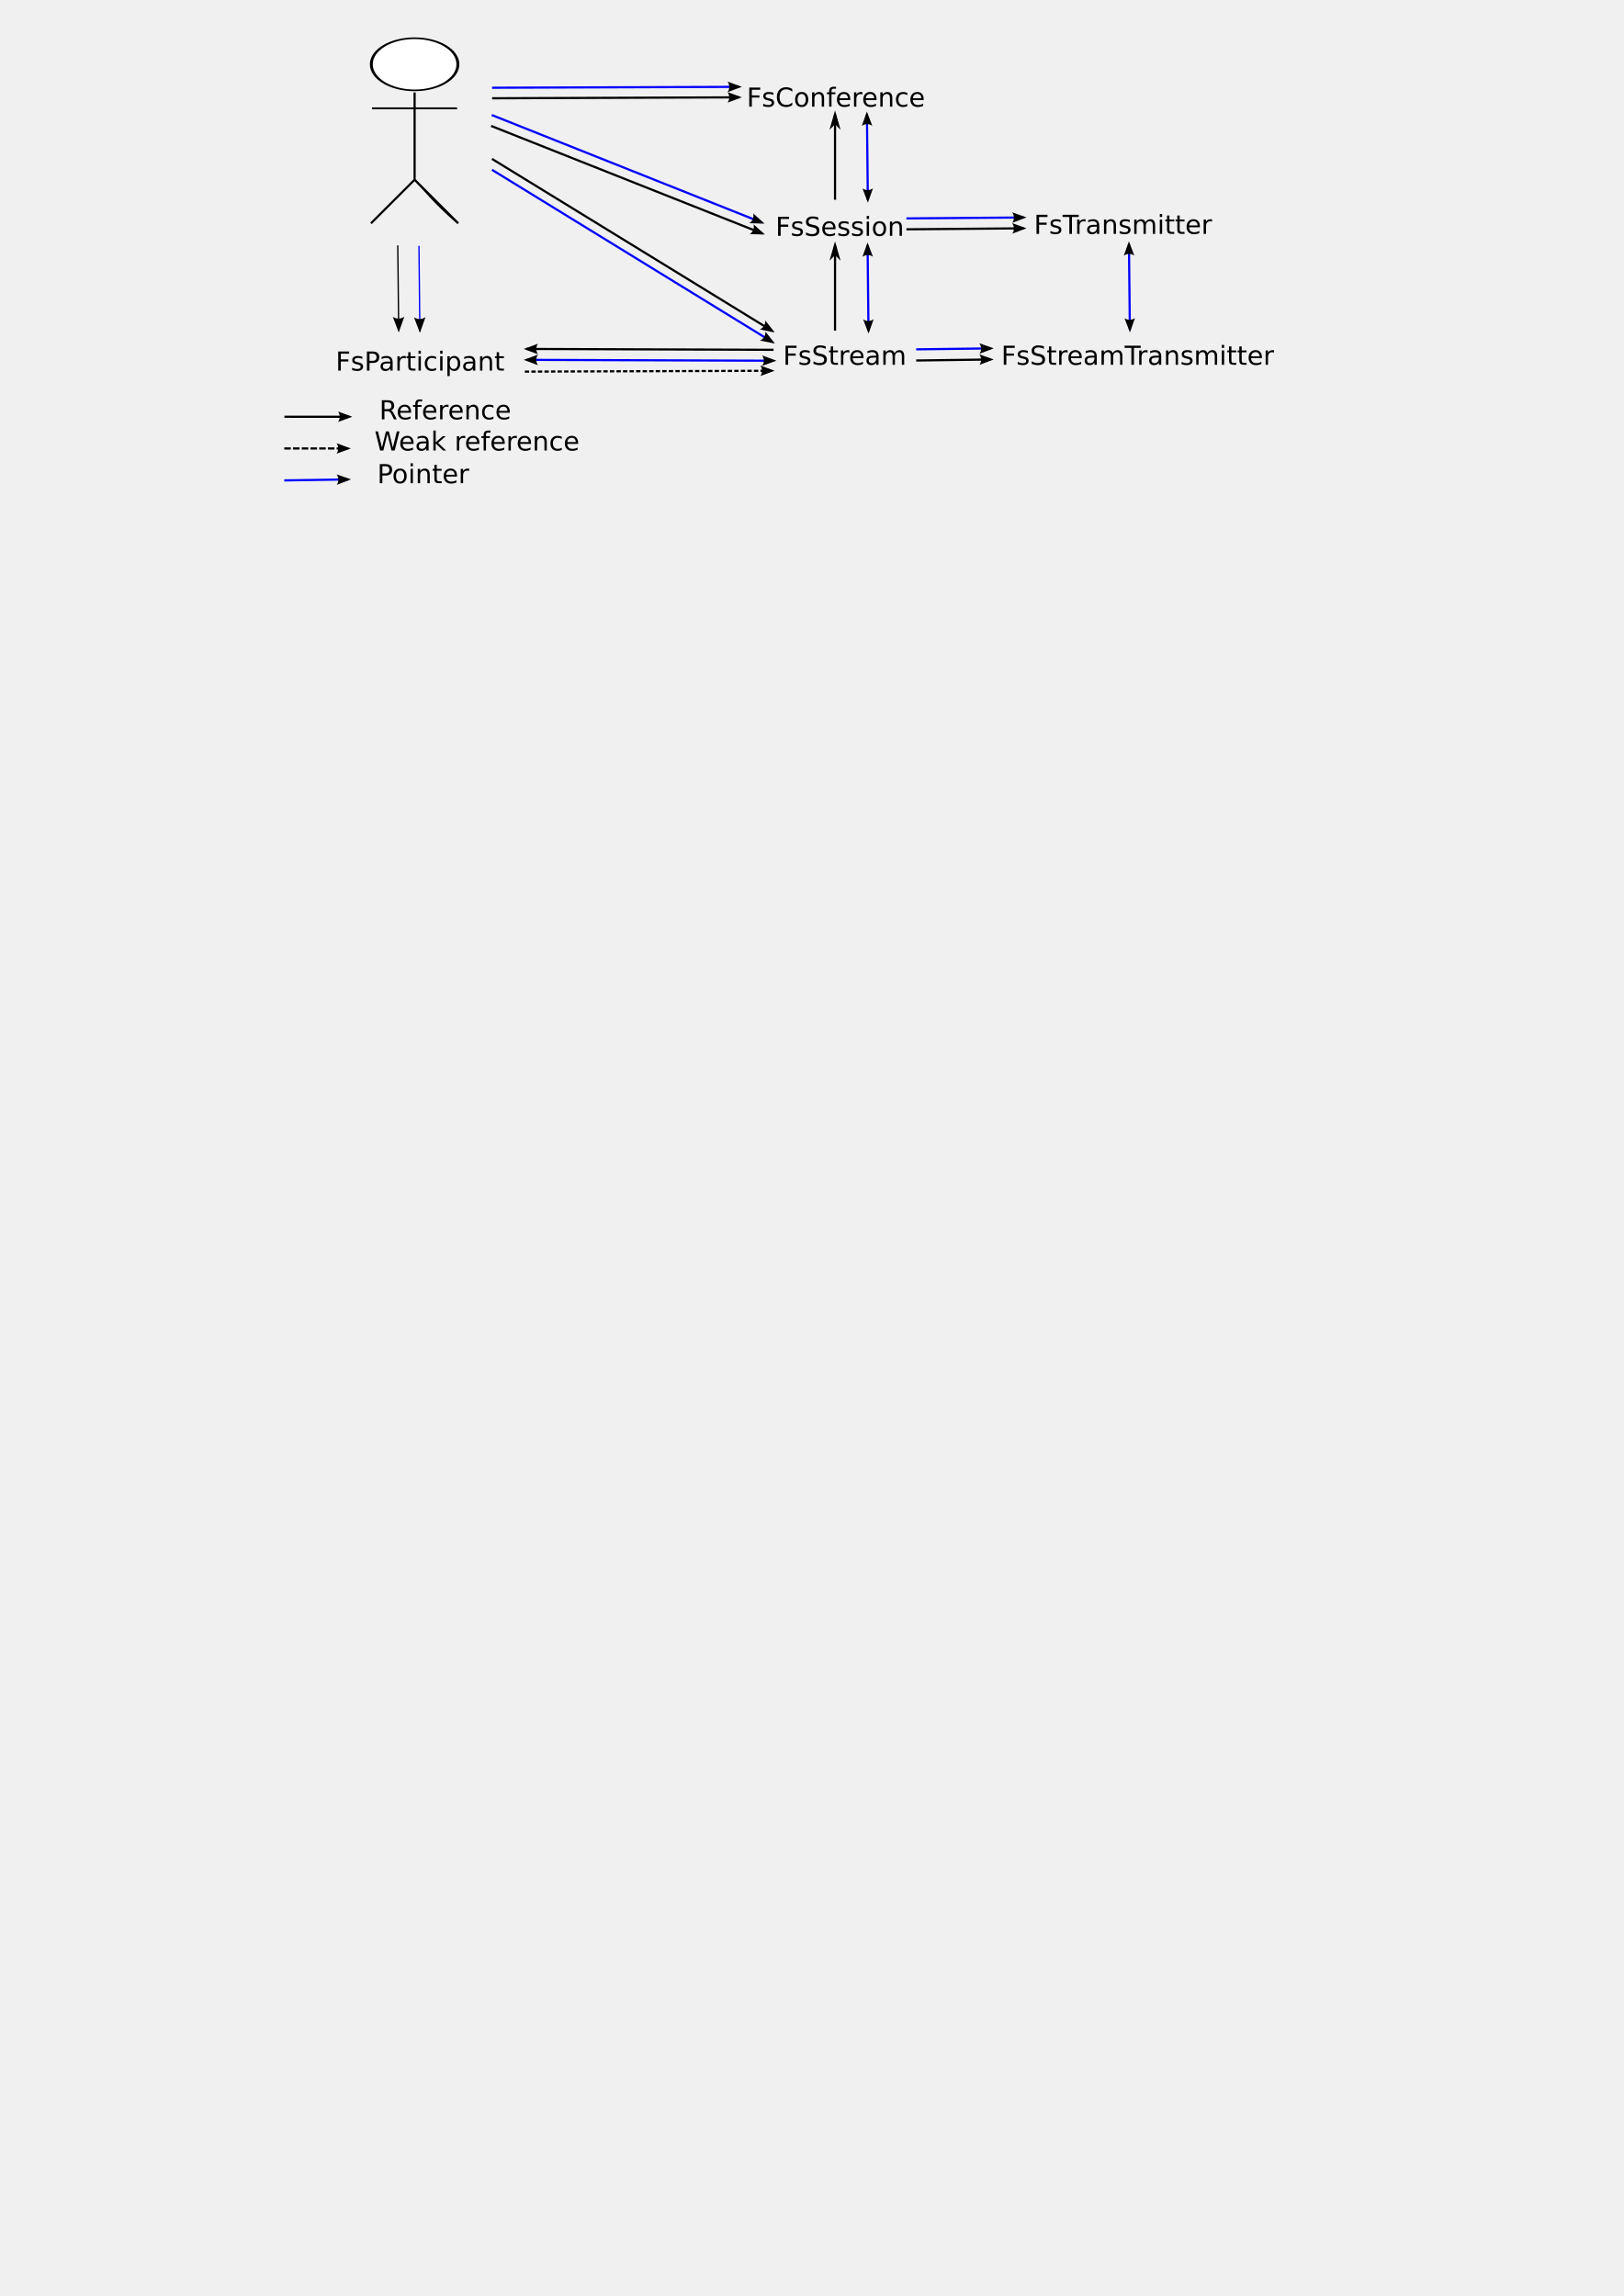
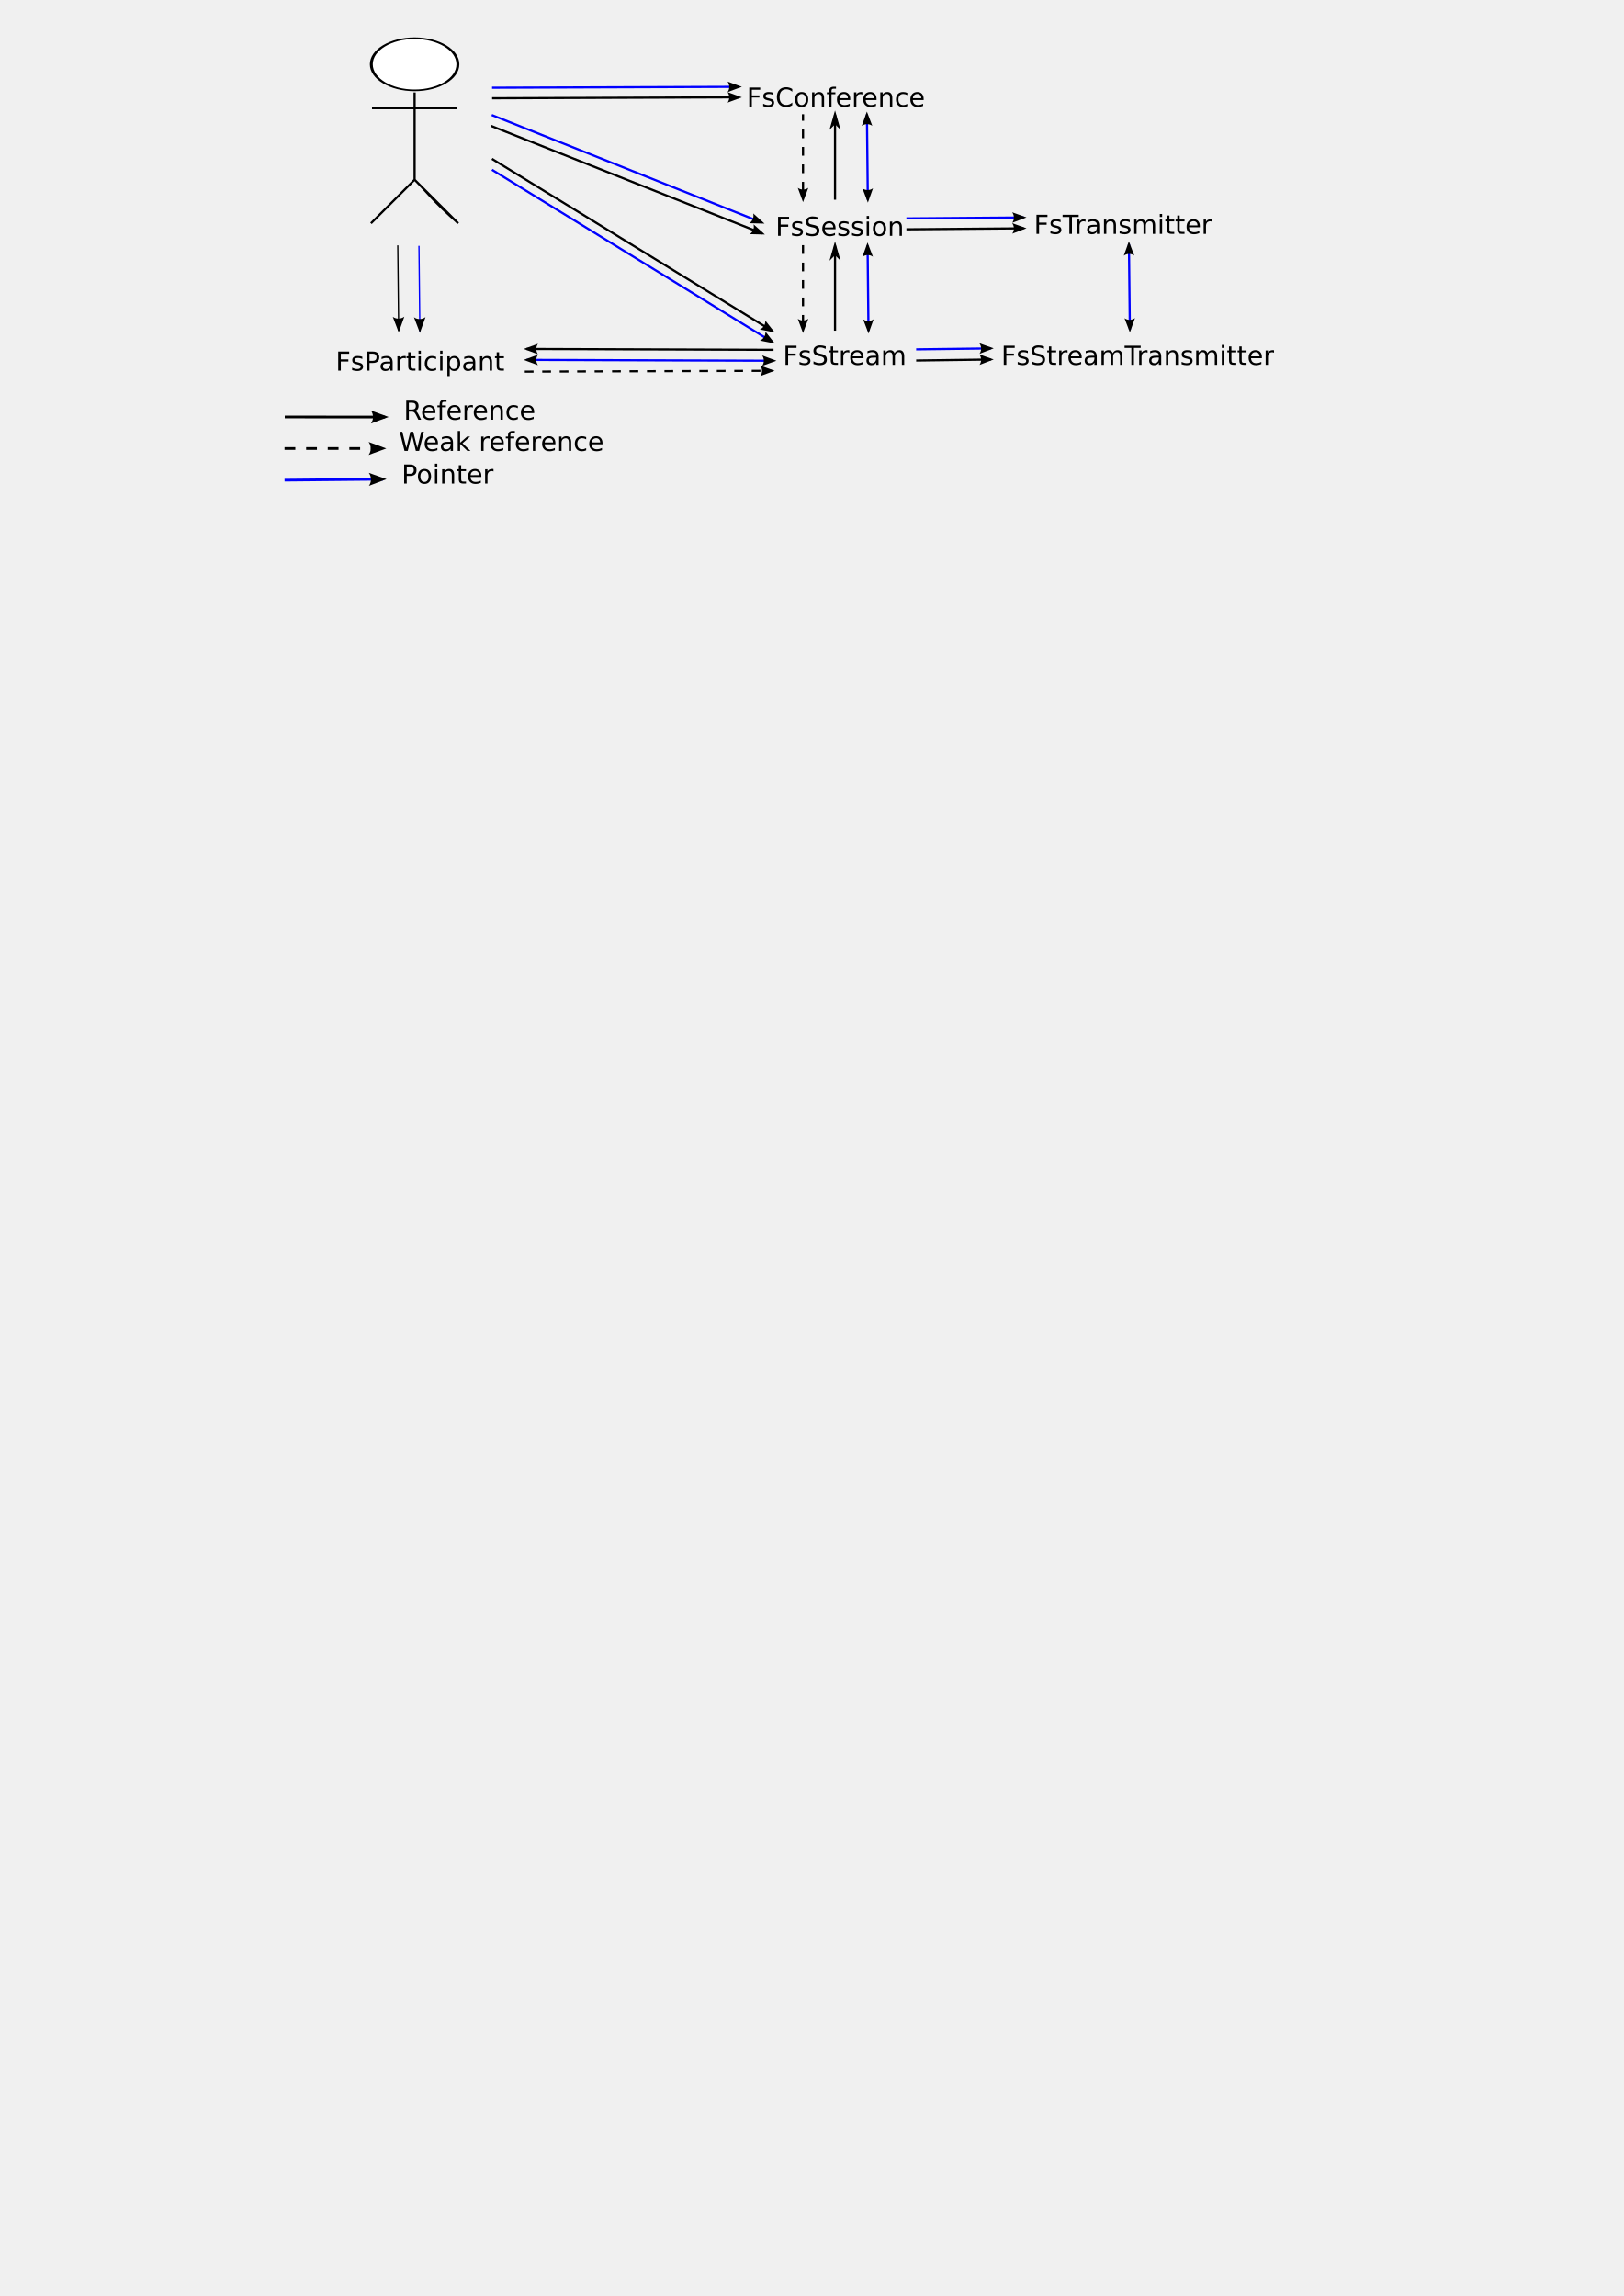
<svg xmlns="http://www.w3.org/2000/svg" xmlns:xlink="http://www.w3.org/1999/xlink" width="744.094" height="1052.362" id="svg2">
  <defs id="defs4">
    <marker orient="auto" refY="0.0" refX="0.0" id="Arrow1Mstart" style="overflow:visible">
      <path id="path3203" d="M 0.0,0.0 L 5.0,-5.0 L -12.5,0.0 L 5.0,5.0 L 0.0,0.0 z " style="fill-rule:evenodd;stroke:#000000;stroke-width:1.0pt;marker-start:none" transform="scale(0.4) translate(10,0)" />
    </marker>
    <marker orient="auto" refY="0.0" refX="0.0" id="Arrow2Mstart" style="overflow:visible">
      <path id="path3230" style="font-size:12.0;fill-rule:evenodd;stroke-width:0.625;stroke-linejoin:round" d="M 8.719,4.034 L -2.207,0.016 L 8.719,-4.002 C 6.973,-1.63 6.983,1.616 8.719,4.034 z " transform="scale(0.6) translate(0,0)" />
    </marker>
    <marker orient="auto" refY="0.0" refX="0.0" id="Arrow2Lstart" style="overflow:visible">
      <path id="path3224" style="font-size:12.0;fill-rule:evenodd;stroke-width:0.625;stroke-linejoin:round" d="M 8.719,4.034 L -2.207,0.016 L 8.719,-4.002 C 6.973,-1.63 6.983,1.616 8.719,4.034 z " transform="scale(1.1) translate(1,0)" />
    </marker>
    <marker orient="auto" refY="0.0" refX="0.0" id="Arrow2Mend" style="overflow:visible;">
      <path id="path3233" style="font-size:12.0;fill-rule:evenodd;stroke-width:0.625;stroke-linejoin:round;" d="M 8.719,4.034 L -2.207,0.016 L 8.719,-4.002 C 6.973,-1.63 6.983,1.616 8.719,4.034 z " transform="scale(0.6) rotate(180) translate(0,0)" />
    </marker>
    <marker orient="auto" refY="0.0" refX="0.0" id="Arrow2Lend" style="overflow:visible;">
      <path id="path3227" style="font-size:12.0;fill-rule:evenodd;stroke-width:0.625;stroke-linejoin:round;" d="M 8.719,4.034 L -2.207,0.016 L 8.719,-4.002 C 6.973,-1.63 6.983,1.616 8.719,4.034 z " transform="scale(1.1) rotate(180) translate(1,0)" />
    </marker>
    <linearGradient id="linearGradient3156">
      <stop style="stop-color:#ffffff;stop-opacity:1;" offset="0" id="stop3158" />
      <stop style="stop-color:#ffffff;stop-opacity:0;" offset="1" id="stop3160" />
    </linearGradient>
    <linearGradient id="linearGradient3138">
      <stop style="stop-color:#ffffff;stop-opacity:1;" offset="0" id="stop3140" />
      <stop style="stop-color:#ffffff;stop-opacity:0;" offset="1" id="stop3142" />
    </linearGradient>
    <linearGradient xlink:href="#linearGradient3138" id="linearGradient3175" gradientUnits="userSpaceOnUse" x1="305.714" y1="458.076" x2="307.143" y2="612.362" />
    <linearGradient xlink:href="#linearGradient3156" id="linearGradient3177" gradientUnits="userSpaceOnUse" gradientTransform="matrix(0,0,0,0.6239273,310.283,170.4998)" x1="260" y1="720.934" x2="308.571" y2="638.576" />
  </defs>
  <g id="layer2" style="display:none">
    <rect style="opacity:1;fill:#ffffff;fill-opacity:1;fill-rule:evenodd;stroke:#ffffff;stroke-width:1;stroke-linecap:butt;stroke-linejoin:round;stroke-miterlimit:4;stroke-dasharray:1, 1;stroke-dashoffset:0;stroke-opacity:0" id="rect2213" width="334.704" height="160.694" x="90.296" y="71.668" />
    <rect style="opacity:1;fill:#ffffff;fill-opacity:1;fill-rule:evenodd;stroke:#ffffff;stroke-width:1;stroke-linecap:butt;stroke-linejoin:round;stroke-miterlimit:4;stroke-dasharray:1, 1;stroke-dashoffset:0;stroke-opacity:1" id="rect2215" width="330" height="230" x="100" y="12.362" />
  </g>
  <g id="layer1" style="display:inline">
    <g id="g3168" transform="matrix(0.5669567,0,0,0.3257829,14.08295,-107.8822)">
      <path transform="matrix(0.7423474,0,0,0.7335457,82.27635,122.2627)" d="M 354.286 408.076 A 47.143 50 0 1 1  260,408.076 A 47.143 50 0 1 1  354.286 408.076 z" id="path3136" style="opacity:1;fill:url(#linearGradient3175);fill-opacity:1;fill-rule:evenodd;stroke:#000000;stroke-width:3.153;stroke-linecap:butt;stroke-linejoin:round;stroke-miterlimit:4;stroke-dasharray:none;stroke-opacity:1" />
      <path id="path3150" d="M 310.283,456.866 L 310.283,568.613" style="fill:url(#linearGradient3177);fill-opacity:1;fill-rule:evenodd;stroke:#000000;stroke-width:0px;stroke-linecap:butt;stroke-linejoin:miter;stroke-opacity:1;display:inline" />
      <path id="path3152" d="M 275.845,483.567 L 344.618,483.567" style="fill:none;fill-rule:evenodd;stroke:#000000;stroke-width:2.636px;stroke-linecap:butt;stroke-linejoin:miter;stroke-opacity:1" />
      <path style="fill:none;fill-rule:evenodd;stroke:#000000;stroke-width:1px;stroke-linecap:butt;stroke-linejoin:miter;stroke-opacity:1" d="M 190,42.362 C 190,82.362 190,82.362 190,82.362 L 210,102.362 L 210,102.362 C 197.969,91.672 196.667,89.029 190,82.362 L 170,102.362 L 170,102.362" id="path3409" transform="matrix(1.763803,0,0,3.069529,-24.83956,331.1477)" />
    </g>
    <text xml:space="preserve" style="font-size:12px;font-style:normal;font-weight:normal;fill:#000000;fill-opacity:1;stroke:none;stroke-width:1px;stroke-linecap:butt;stroke-linejoin:miter;stroke-opacity:1;font-family:Bitstream Vera Sans" x="342.189" y="48.886" id="text3183">
      <tspan id="tspan3185" x="342.189" y="48.886">FsConference</tspan>
      <tspan x="342.189" y="63.886" id="tspan3187" />
    </text>
    <text xml:space="preserve" style="font-size:12px;font-style:normal;font-weight:normal;fill:#000000;fill-opacity:1;stroke:none;stroke-width:1px;stroke-linecap:butt;stroke-linejoin:miter;stroke-opacity:1;font-family:Bitstream Vera Sans" x="355.395" y="108.107" id="text3189">
      <tspan id="tspan3191" x="355.395" y="108.107">FsSession</tspan>
    </text>
    <text xml:space="preserve" style="font-size:12px;font-style:normal;font-weight:normal;fill:#000000;fill-opacity:1;stroke:none;stroke-width:1px;stroke-linecap:butt;stroke-linejoin:miter;stroke-opacity:1;font-family:Bitstream Vera Sans" x="358.822" y="167.192" id="text3193">
      <tspan id="tspan3195" x="358.822" y="167.192">FsStream</tspan>
    </text>
    <text xml:space="preserve" style="font-size:12px;font-style:normal;font-weight:normal;fill:#000000;fill-opacity:1;stroke:none;stroke-width:1px;stroke-linecap:butt;stroke-linejoin:miter;stroke-opacity:1;font-family:Bitstream Vera Sans" x="153.822" y="169.866" id="text3197">
      <tspan id="tspan3199" x="153.822" y="169.866">FsParticipant</tspan>
    </text>
    <path style="fill:none;fill-rule:evenodd;stroke:#000000;stroke-width:1;stroke-linecap:butt;stroke-linejoin:miter;marker-end:url(#Arrow2Mend);stroke-opacity:1;display:inline;stroke-miterlimit:4;stroke-dasharray:none" d="M 225.523,45.047 L 338.646,44.611" id="path3201" />
    <path style="fill:none;fill-rule:evenodd;stroke:#000000;stroke-width:1;stroke-linecap:butt;stroke-linejoin:miter;marker-end:none;stroke-miterlimit:4;stroke-dasharray:none;stroke-dashoffset:0;stroke-opacity:1;display:inline;marker-start:url(#Arrow1Mstart)" d="M 382.67,52.586 L 382.67,91.557" id="path3413" />
    <path style="fill:none;fill-rule:evenodd;stroke:#000000;stroke-width:1;stroke-linecap:butt;stroke-linejoin:miter;marker-end:none;stroke-miterlimit:4;stroke-dasharray:none;stroke-dashoffset:0;stroke-opacity:1;display:inline;marker-start:url(#Arrow1Mstart)" d="M 382.67,112.586 L 382.67,151.557" id="path3417" />
    <path style="fill:none;fill-rule:evenodd;stroke:#000000;stroke-width:1;stroke-linecap:butt;stroke-linejoin:miter;marker-end:url(#Arrow2Mend);stroke-opacity:1;stroke-miterlimit:4;stroke-dasharray:none" d="M 225.065,57.716 L 349.307,107.008" id="path3419" />
    <path style="fill:none;fill-rule:evenodd;stroke:#000000;stroke-width:0.599px;stroke-linecap:butt;stroke-linejoin:miter;marker-end:url(#Arrow2Lend);stroke-opacity:1;display:inline" d="M 182.291,112.459 L 182.704,151.567" id="path3425" />
    <path style="fill:#0000ff;fill-opacity:1;fill-rule:evenodd;stroke:#0000ff;stroke-width:1;stroke-linecap:butt;stroke-linejoin:miter;marker-end:url(#Arrow2Mend);stroke-miterlimit:4;stroke-dasharray:none;stroke-opacity:1;display:inline" d="M 225.501,40.218 L 338.652,39.806" id="path3429" />
-     <path style="fill:none;fill-rule:evenodd;stroke:#000000;stroke-width:1;stroke-linecap:butt;stroke-linejoin:miter;marker-end:url(#Arrow2Mend);stroke-opacity:1;display:inline;stroke-miterlimit:4;stroke-dasharray:none" d="M 130.34,191.016 L 160.134,191.024" id="path3433" />
-     <path style="fill:none;fill-rule:evenodd;stroke:#000000;stroke-width:1;stroke-linecap:butt;stroke-linejoin:miter;marker-mid:none;marker-end:url(#Arrow2Mend);stroke-miterlimit:4;stroke-dasharray:3,1;stroke-dashoffset:0;stroke-opacity:1;display:inline" d="M 130.273,205.553 L 159.448,205.553" id="path3435" />
-     <path style="fill:#0000ff;fill-opacity:1;fill-rule:evenodd;stroke:#0000ff;stroke-width:1;stroke-linecap:butt;stroke-linejoin:miter;marker-end:url(#Arrow2Mend);stroke-miterlimit:4;stroke-dasharray:none;stroke-opacity:1;display:inline" d="M 130.28,220.189 L 159.521,219.749" id="path3437" />
-     <text xml:space="preserve" style="font-size:12px;font-style:normal;font-weight:normal;fill:#000000;fill-opacity:1;stroke:none;stroke-width:1px;stroke-linecap:butt;stroke-linejoin:miter;stroke-opacity:1;font-family:Bitstream Vera Sans" x="173.822" y="192.192" id="text3439">
-       <tspan id="tspan3441" x="173.822" y="192.192">Reference</tspan>
+     <path style="fill:none;fill-rule:evenodd;stroke:#000000;stroke-width:1.238;stroke-linecap:butt;stroke-linejoin:miter;marker-end:url(#Arrow2Mend);stroke-miterlimit:4;stroke-dasharray:none;stroke-opacity:1;display:inline" d="M 130.496,191.121 L 176.458,191.128" id="path3433" />
+     <path style="fill:none;fill-rule:evenodd;stroke:#000000;stroke-width:1.238;stroke-linecap:butt;stroke-linejoin:miter;marker-mid:none;marker-end:url(#Arrow2Mend);stroke-miterlimit:4;stroke-dasharray:4.95, 4.95;stroke-dashoffset:0;stroke-opacity:1;display:inline" d="M 130.391,205.552 L 175.4,205.552" id="path3435" />
+     <path style="fill:#0000ff;fill-opacity:1;fill-rule:evenodd;stroke:#0000ff;stroke-width:1.238;stroke-linecap:butt;stroke-linejoin:miter;marker-end:url(#Arrow2Mend);stroke-miterlimit:4;stroke-dasharray:none;stroke-opacity:1;display:inline" d="M 130.402,220.082 L 175.512,219.644" id="path3437" />
+     <text xml:space="preserve" style="font-size:12px;font-style:normal;font-weight:normal;fill:#000000;fill-opacity:1;stroke:none;stroke-width:1px;stroke-linecap:butt;stroke-linejoin:miter;stroke-opacity:1;font-family:Bitstream Vera Sans" x="185" y="192.362" id="text3439">
+       <tspan id="tspan3441" x="185" y="192.362">Reference</tspan>
    </text>
-     <text xml:space="preserve" style="font-size:12px;font-style:normal;font-weight:normal;fill:#000000;fill-opacity:1;stroke:none;stroke-width:1px;stroke-linecap:butt;stroke-linejoin:miter;stroke-opacity:1;font-family:Bitstream Vera Sans" x="171.607" y="206.479" id="text3443">
-       <tspan id="tspan3445" x="171.607" y="206.479">Weak reference</tspan>
+     <text xml:space="preserve" style="font-size:12px;font-style:normal;font-weight:normal;fill:#000000;fill-opacity:1;stroke:none;stroke-width:1px;stroke-linecap:butt;stroke-linejoin:miter;stroke-opacity:1;font-family:Bitstream Vera Sans" x="182.785" y="206.649" id="text3443">
+       <tspan id="tspan3445" x="182.785" y="206.649">Weak reference</tspan>
    </text>
-     <text xml:space="preserve" style="font-size:12px;font-style:normal;font-weight:normal;fill:#000000;fill-opacity:1;stroke:none;stroke-width:1px;stroke-linecap:butt;stroke-linejoin:miter;stroke-opacity:1;font-family:Bitstream Vera Sans" x="172.871" y="221.479" id="text3447">
-       <tspan id="tspan3449" x="172.871" y="221.479">Pointer</tspan>
+     <text xml:space="preserve" style="font-size:12px;font-style:normal;font-weight:normal;fill:#000000;fill-opacity:1;stroke:none;stroke-width:1px;stroke-linecap:butt;stroke-linejoin:miter;stroke-opacity:1;font-family:Bitstream Vera Sans" x="184.049" y="221.649" id="text3447">
+       <tspan id="tspan3449" x="184.049" y="221.649">Pointer</tspan>
    </text>
    <path style="fill:none;fill-rule:evenodd;stroke:#0000ff;stroke-width:1;stroke-linecap:butt;stroke-linejoin:miter;marker-start:url(#Arrow2Mstart);marker-end:url(#Arrow2Mend);stroke-opacity:1;display:inline;stroke-miterlimit:4;stroke-dasharray:none" d="M 397.291,52.459 L 397.704,91.567" id="path3453" />
    <path style="fill:none;fill-rule:evenodd;stroke:#0000ff;stroke-width:1;stroke-linecap:butt;stroke-linejoin:miter;marker-start:url(#Arrow2Mstart);marker-end:url(#Arrow2Mend);stroke-opacity:1;display:inline;stroke-miterlimit:4;stroke-dasharray:none" d="M 397.59,112.459 L 398.003,151.567" id="path3457" />
    <path style="fill:none;fill-rule:evenodd;stroke:#000000;stroke-width:1;stroke-linecap:butt;stroke-linejoin:miter;marker-end:url(#Arrow2Mend);stroke-opacity:1;display:inline;stroke-miterlimit:4;stroke-dasharray:none" d="M 354.491,160.331 L 241.316,159.938" id="path3459" />
    <path style="fill:none;fill-rule:evenodd;stroke:#0000ff;stroke-width:1;stroke-linecap:butt;stroke-linejoin:miter;marker-end:url(#Arrow2Mend);stroke-opacity:1;stroke-miterlimit:4;stroke-dasharray:none" d="M 225.455,77.818 L 353.968,156.776" id="path3461" />
    <path style="fill:none;fill-rule:evenodd;stroke:#0000ff;stroke-width:0.599px;stroke-linecap:butt;stroke-linejoin:miter;marker-end:url(#Arrow2Lend);stroke-opacity:1;display:inline" d="M 191.997,112.662 L 192.41,151.77" id="path3463" />
    <path style="fill:none;fill-rule:evenodd;stroke:#0000ff;stroke-width:1;stroke-linecap:butt;stroke-linejoin:miter;marker-start:url(#Arrow2Mstart);marker-end:url(#Arrow2Mend);stroke-opacity:1;display:inline;stroke-miterlimit:4;stroke-dasharray:none" d="M 354.491,165.331 L 241.316,164.938" id="path3465" />
    <path style="fill:none;fill-rule:evenodd;stroke:#0000ff;stroke-width:1;stroke-linecap:butt;stroke-linejoin:miter;marker-end:url(#Arrow2Mend);stroke-opacity:1;stroke-miterlimit:4;stroke-dasharray:none" d="M 225.353,52.715 L 349.14,102.009" id="path3467" />
    <path style="fill:none;fill-rule:evenodd;stroke:#000000;stroke-width:1;stroke-linecap:butt;stroke-linejoin:miter;marker-end:url(#Arrow2Mend);stroke-opacity:1;stroke-miterlimit:4;stroke-dasharray:none" d="M 225.455,72.817 L 353.9,151.697" id="path3469" />
-     <path style="fill:none;fill-rule:evenodd;stroke:#000000;stroke-width:1;stroke-linecap:butt;stroke-linejoin:miter;marker-end:url(#Arrow2Mend);stroke-miterlimit:4;stroke-dasharray:2,1;stroke-dashoffset:0;stroke-opacity:1;display:inline" d="M 240.497,170.331 L 353.672,169.938" id="path3473" />
+     <path style="fill:none;fill-rule:evenodd;stroke:#000000;stroke-width:1;stroke-linecap:butt;stroke-linejoin:miter;marker-end:url(#Arrow2Mend);stroke-miterlimit:4;stroke-dasharray:4,4;stroke-dashoffset:0;stroke-opacity:1;display:inline" d="M 240.497,170.331 L 353.672,169.938" id="path3473" />
    <text xml:space="preserve" style="font-size:12px;font-style:normal;font-weight:normal;fill:#000000;fill-opacity:1;stroke:none;stroke-width:1px;stroke-linecap:butt;stroke-linejoin:miter;stroke-opacity:1;font-family:Bitstream Vera Sans" x="473.822" y="107.192" id="text2214">
      <tspan id="tspan2216" x="473.822" y="107.192">FsTransmitter</tspan>
    </text>
    <text xml:space="preserve" style="font-size:12px;font-style:normal;font-weight:normal;fill:#000000;fill-opacity:1;stroke:none;stroke-width:1px;stroke-linecap:butt;stroke-linejoin:miter;stroke-opacity:1;font-family:Bitstream Vera Sans" x="458.822" y="167.192" id="text2218">
      <tspan id="tspan2220" x="458.822" y="167.192">FsStreamTransmitter</tspan>
    </text>
    <path style="fill:none;fill-rule:evenodd;stroke:#000000;stroke-width:1;stroke-linecap:butt;stroke-linejoin:miter;marker-end:url(#Arrow2Mend);stroke-miterlimit:4;stroke-dasharray:none;stroke-opacity:1;display:inline" d="M 415.386,105.104 L 469.095,104.653" id="path2222" />
    <path style="fill-opacity:1;fill-rule:evenodd;stroke:#0000ff;stroke-width:1;stroke-linecap:butt;stroke-linejoin:miter;marker-end:url(#Arrow2Mend);stroke-miterlimit:4;stroke-dasharray:none;stroke-opacity:1;display:inline;fill:#000000" d="M 415.375,100.105 L 469.098,99.678" id="path2224" />
    <path style="fill:none;fill-rule:evenodd;stroke:#000000;stroke-width:1;stroke-linecap:butt;stroke-linejoin:miter;marker-end:url(#Arrow2Mend);stroke-miterlimit:4;stroke-dasharray:none;stroke-opacity:1;display:inline" d="M 419.863,165.23 L 454.07,164.769" id="path3197" />
    <path style="fill:#000000;fill-opacity:1;fill-rule:evenodd;stroke:#0000ff;stroke-width:1;stroke-linecap:butt;stroke-linejoin:miter;marker-end:url(#Arrow2Mend);stroke-miterlimit:4;stroke-dasharray:none;stroke-opacity:1;display:inline" d="M 419.856,160.121 L 454.072,159.685" id="path3199" />
    <path style="fill:none;fill-rule:evenodd;stroke:#0000ff;stroke-width:1;stroke-linecap:butt;stroke-linejoin:miter;marker-start:url(#Arrow2Mstart);marker-end:url(#Arrow2Mend);stroke-miterlimit:4;stroke-dasharray:none;stroke-opacity:1;display:inline" d="M 517.365,111.93 L 517.778,151.038" id="path3202" />
+     <path style="fill:none;fill-rule:evenodd;stroke:#000000;stroke-width:1;stroke-linecap:butt;stroke-linejoin:miter;marker-start:none;marker-end:url(#Arrow2Mend);stroke-miterlimit:4;stroke-dasharray:4,4;stroke-dashoffset:1;stroke-opacity:1;display:inline" d="M 368,52.362 L 368,91.333" id="path2590" />
+     <path style="fill:none;fill-rule:evenodd;stroke:#000000;stroke-width:1;stroke-linecap:butt;stroke-linejoin:miter;marker-start:none;marker-end:url(#Arrow2Mend);stroke-miterlimit:4;stroke-dasharray:4,4;stroke-dashoffset:0;stroke-opacity:1;display:inline" d="M 368,112.362 L 368,151.333" id="path4473" />
  </g>
</svg>
